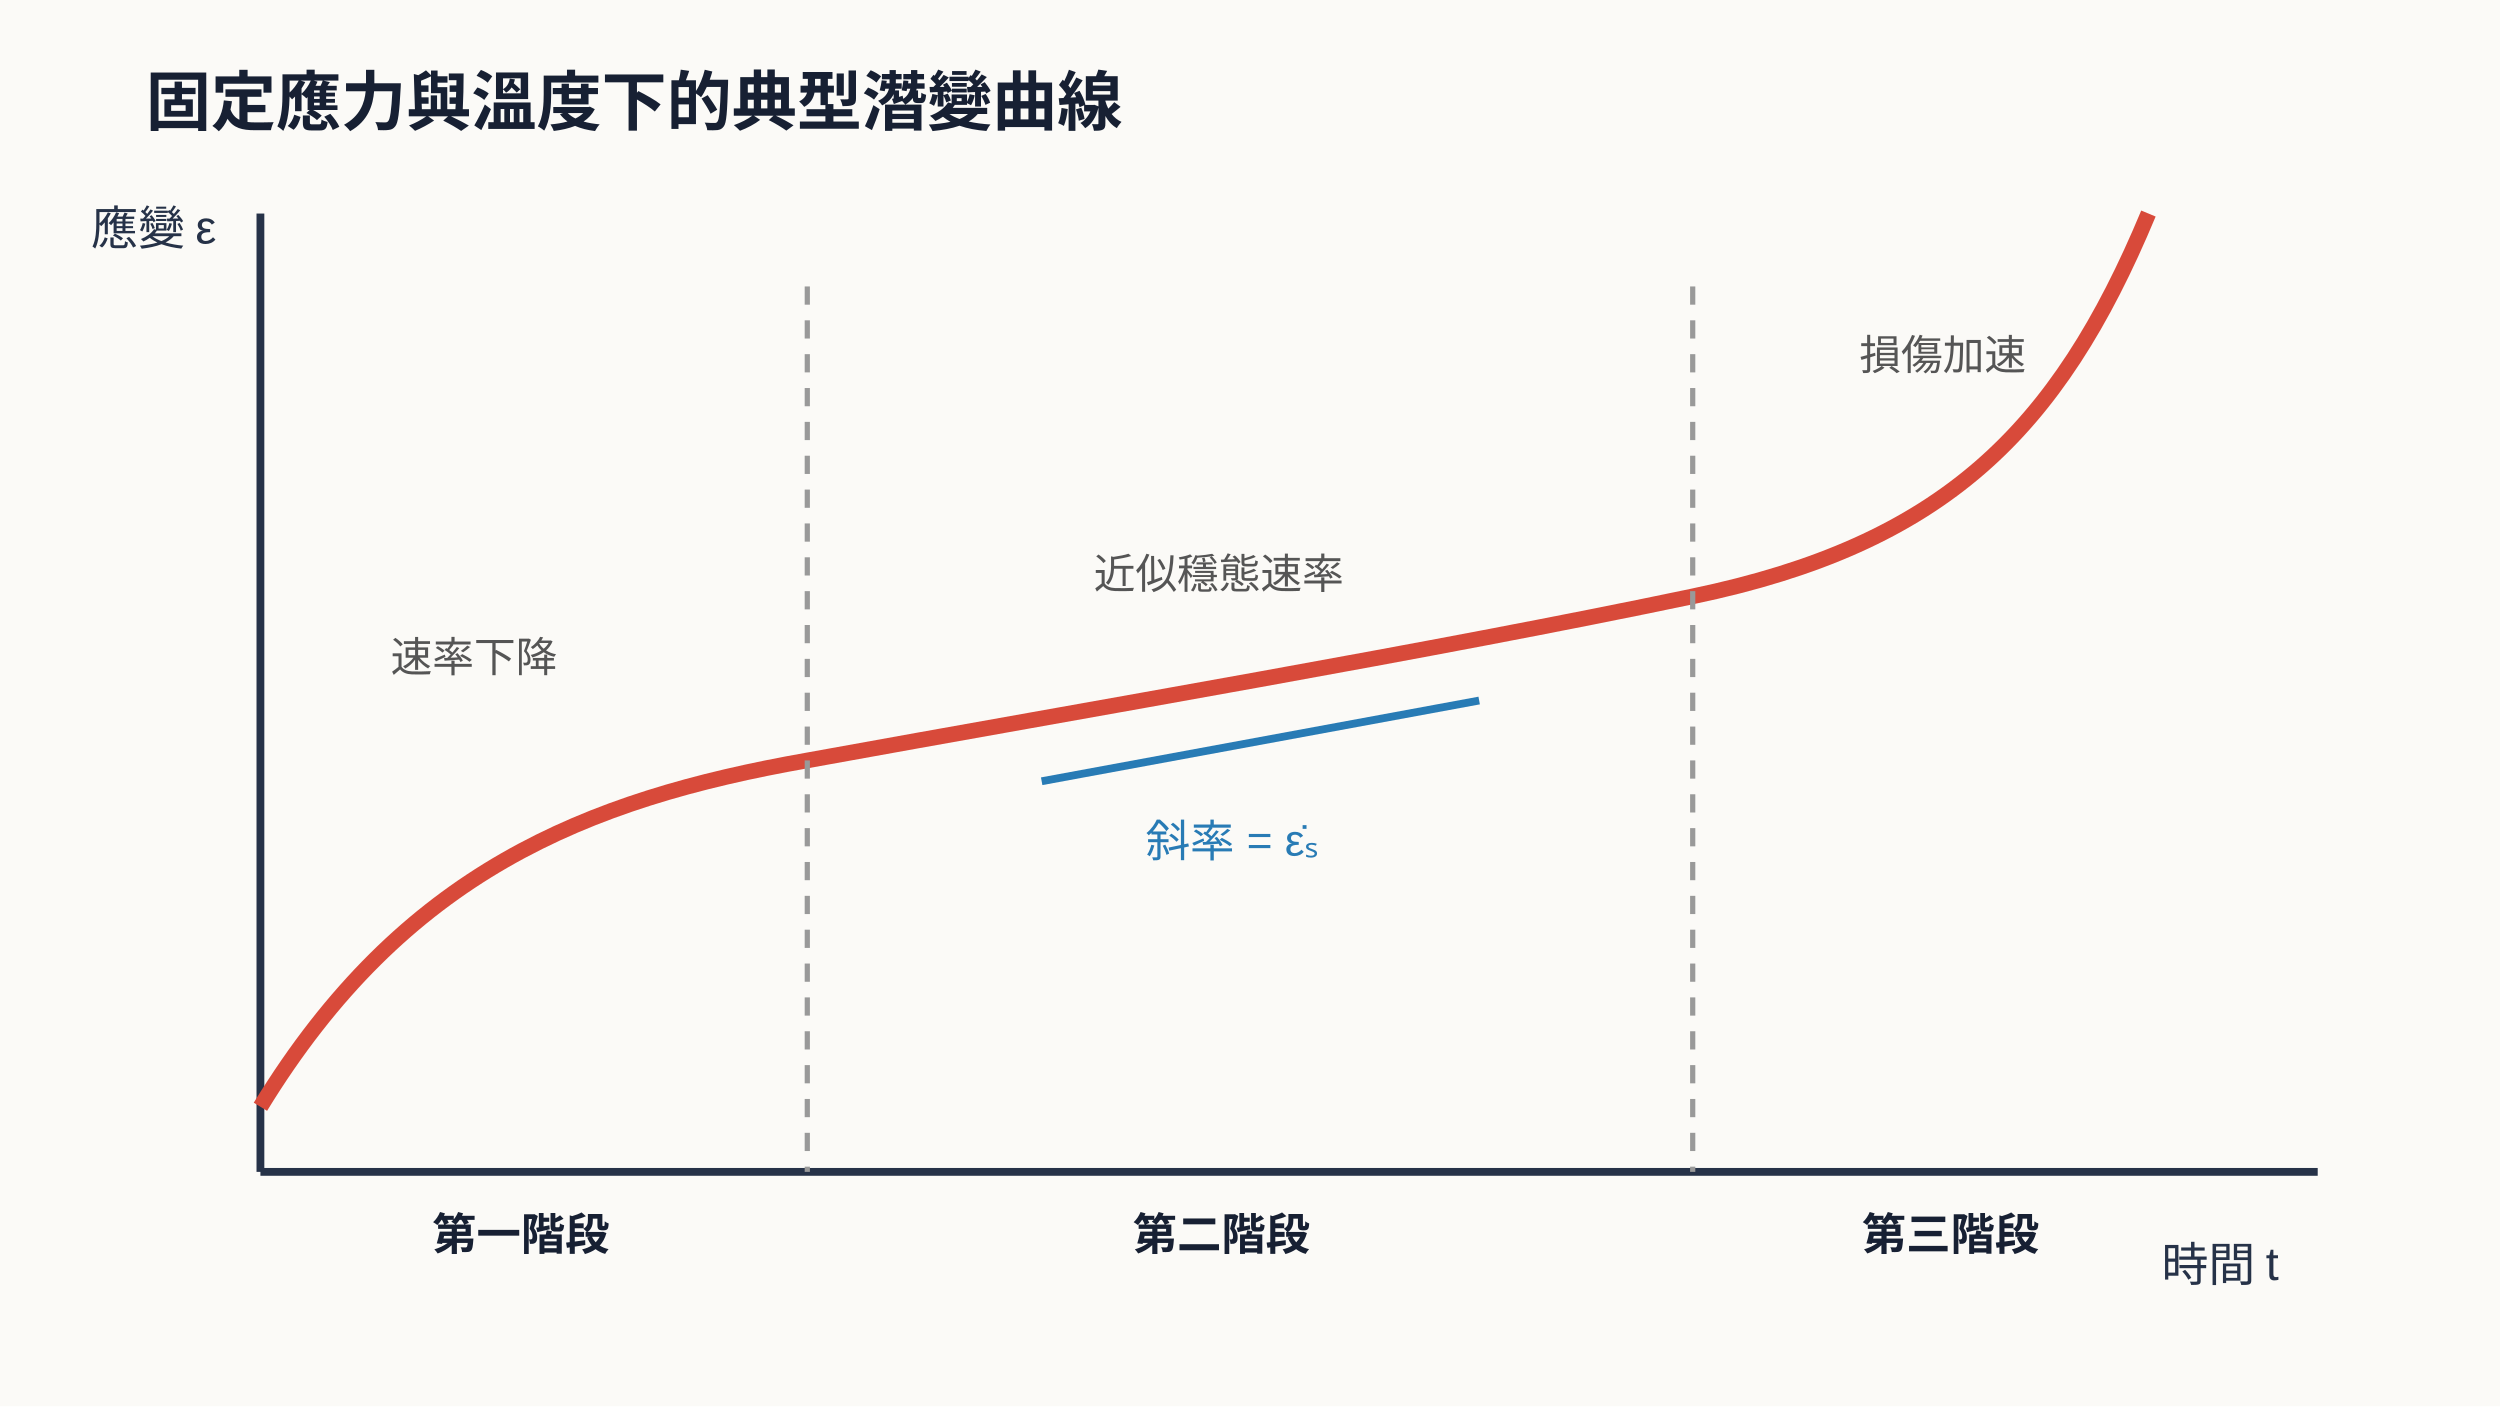
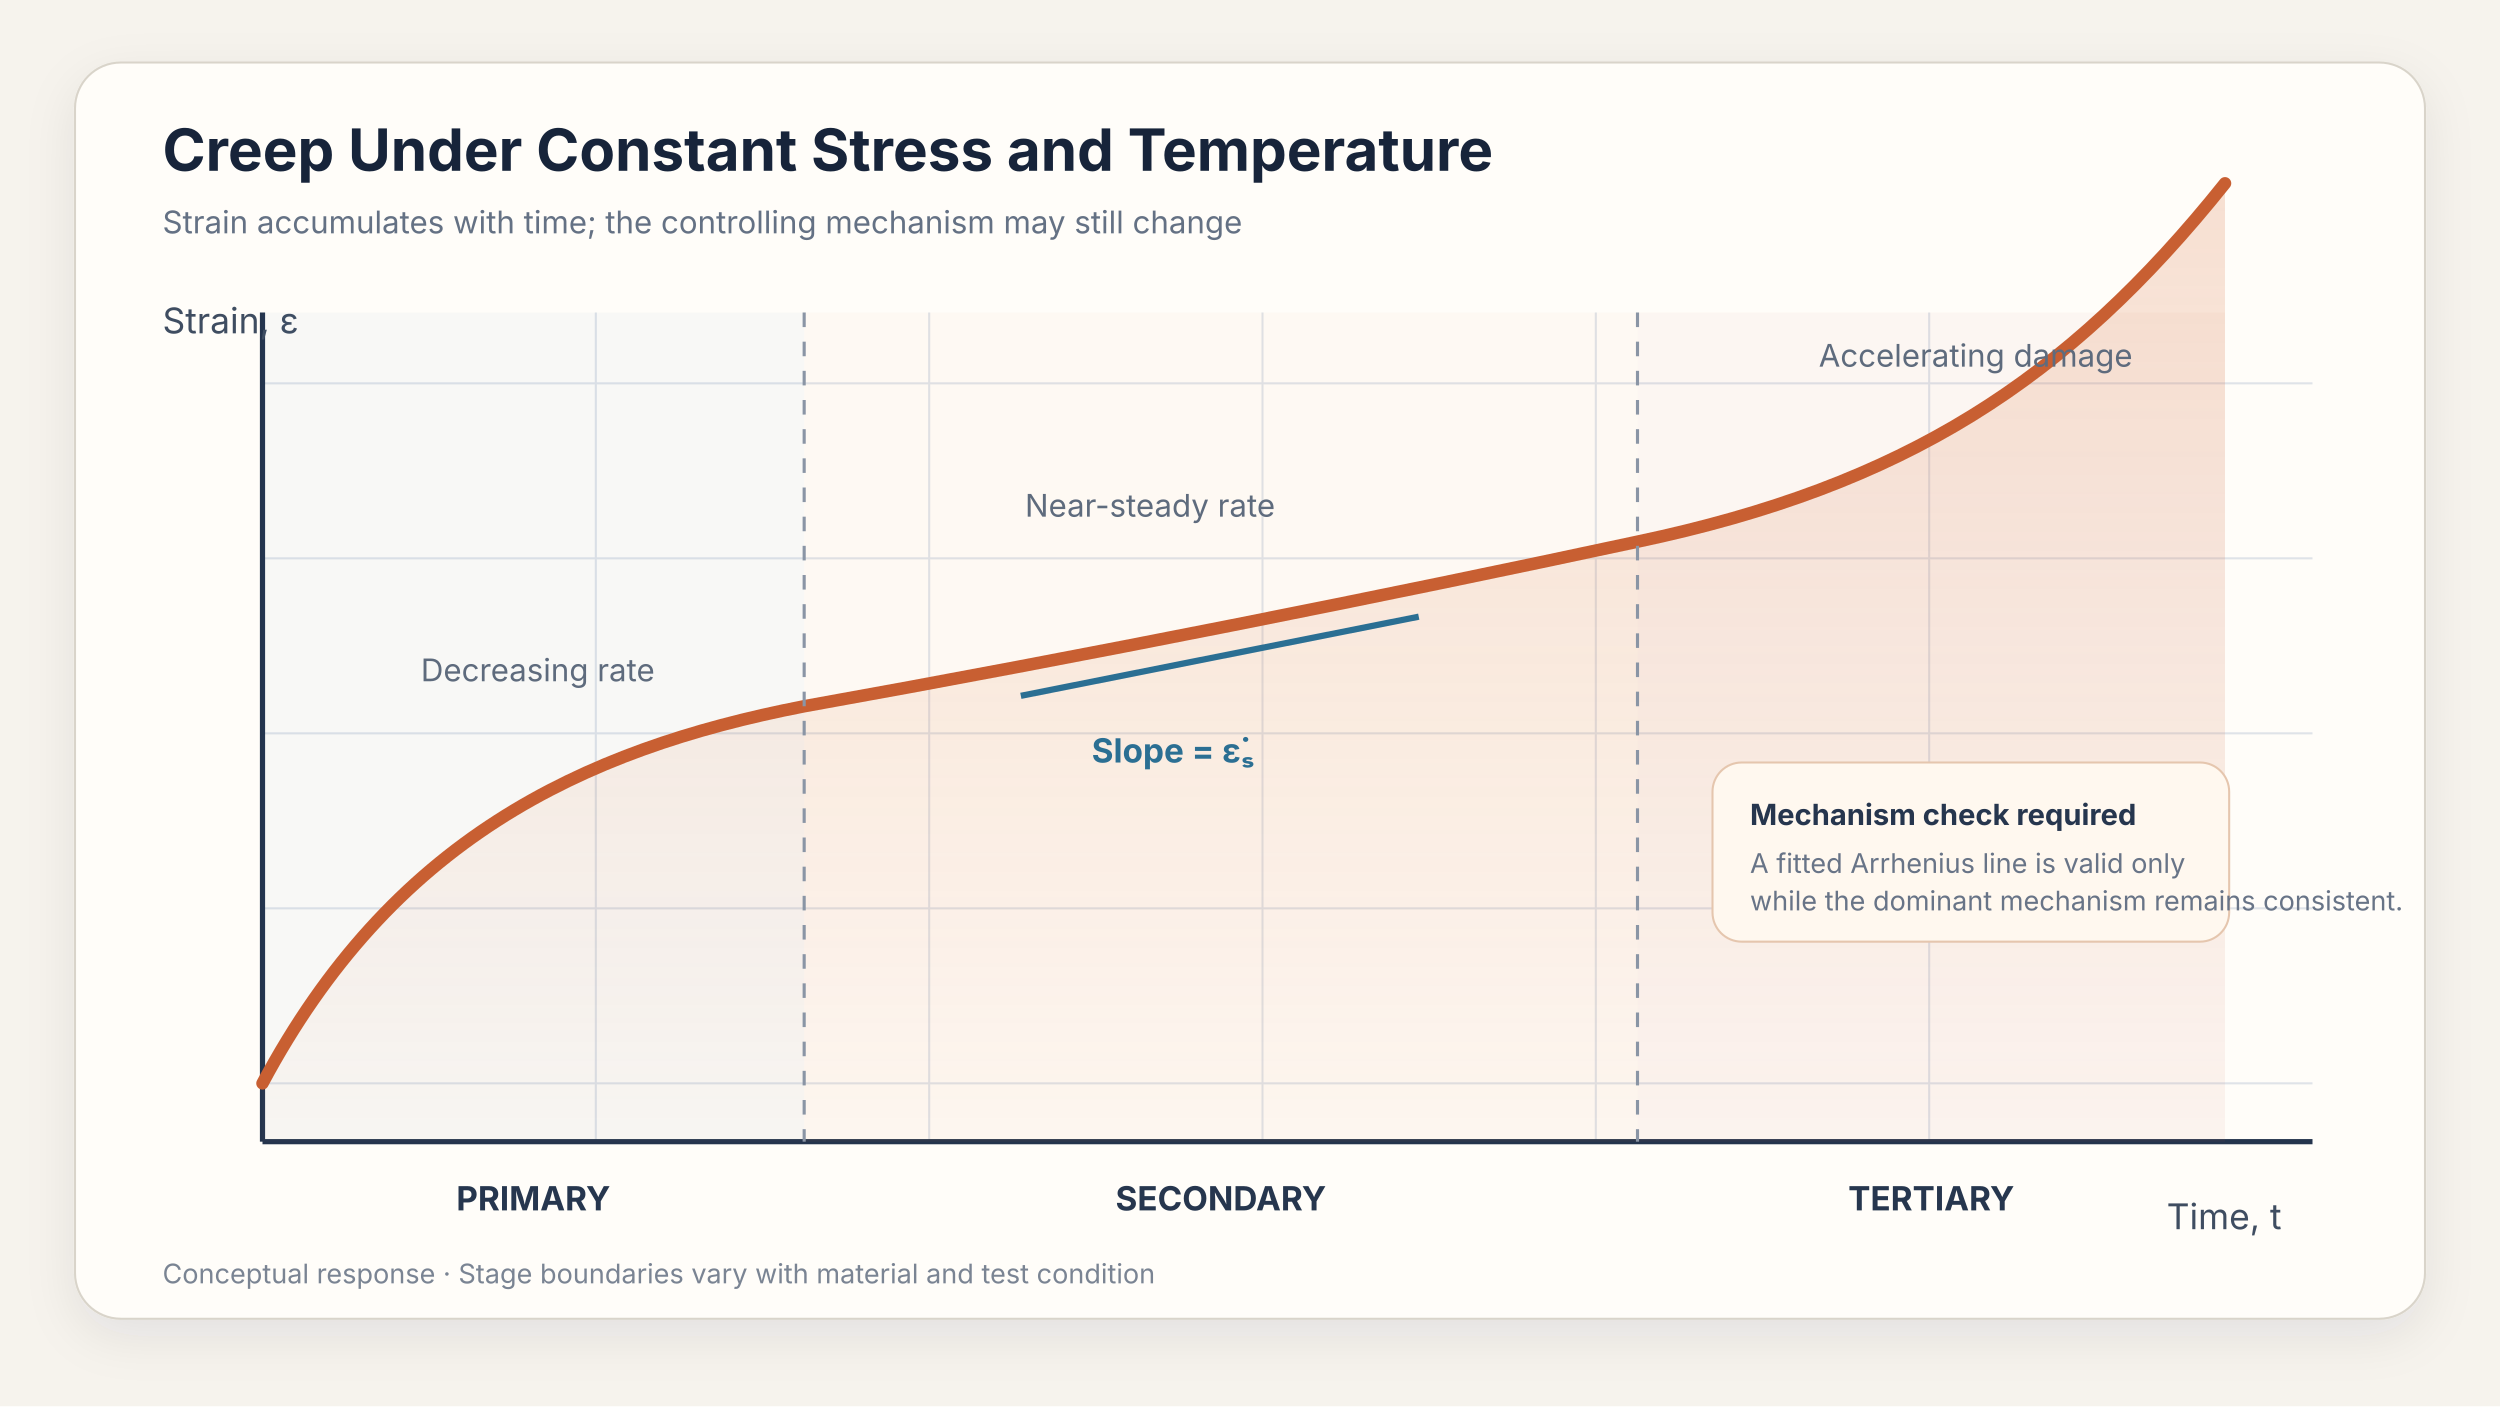
- <svg xmlns="http://www.w3.org/2000/svg" width="960" height="540" viewBox="0 0 960 540">
-   <rect width="960" height="540" fill="#fbfaf7" />
-   <text x="56" y="48" font-family="Arial, sans-serif" font-size="25" font-weight="700" fill="#172033">固定應力與溫度下的典型潛變曲線</text>
-   <line x1="100" y1="450" x2="890" y2="450" stroke="#263248" stroke-width="3" />
-   <line x1="100" y1="450" x2="100" y2="82" stroke="#263248" stroke-width="3" />
-   <text x="830" y="492" font-family="Arial, sans-serif" font-size="18" fill="#263248">時間 t</text>
-   <text x="35" y="94" font-family="Arial, sans-serif" font-size="18" fill="#263248">應變 ε</text>
-   <path d="M100 425 C155 335 225 307 310 292 C420 272 550 250 650 229 C746 209 790 166 825 82" fill="none" stroke="#d84a3a" stroke-width="6" />
-   <line x1="310" y1="110" x2="310" y2="450" stroke="#999" stroke-width="2" stroke-dasharray="7 6" />
-   <line x1="650" y1="110" x2="650" y2="450" stroke="#999" stroke-width="2" stroke-dasharray="7 6" />
-   <text x="166" y="480" font-family="Arial, sans-serif" font-size="17" font-weight="700" fill="#172033">第一階段</text>
-   <text x="435" y="480" font-family="Arial, sans-serif" font-size="17" font-weight="700" fill="#172033">第二階段</text>
-   <text x="715" y="480" font-family="Arial, sans-serif" font-size="17" font-weight="700" fill="#172033">第三階段</text>
-   <text x="150" y="258" font-family="Arial, sans-serif" font-size="16" fill="#555">速率下降</text>
-   <text x="420" y="226" font-family="Arial, sans-serif" font-size="16" fill="#555">近似穩態速率</text>
-   <text x="714" y="142" font-family="Arial, sans-serif" font-size="16" fill="#555">損傷加速</text>
-   <line x1="400" y1="300" x2="568" y2="269" stroke="#287bb5" stroke-width="3" />
-   <text x="440" y="329" font-family="Arial, sans-serif" font-size="17" fill="#287bb5">斜率 = ε̇ₛ</text>
+ <svg xmlns="http://www.w3.org/2000/svg" width="1200" height="675" viewBox="0 0 1200 675" role="img" aria-labelledby="title desc">
+   <defs>
+     <linearGradient id="creepArea" x1="0" y1="0" x2="0" y2="1">
+       <stop offset="0" stop-color="#d97745" stop-opacity=".22" />
+       <stop offset="1" stop-color="#d97745" stop-opacity=".02" />
+     </linearGradient>
+     <filter id="shadow" x="-20%" y="-20%" width="140%" height="140%">
+       <feDropShadow dx="0" dy="8" stdDeviation="12" flood-color="#132238" flood-opacity=".08" />
+     </filter>
+   </defs>
+   <rect width="1200" height="675" fill="#f6f3ed" />
+   <rect x="36" y="30" width="1128" height="603" rx="22" fill="#fffdf9" stroke="#d9d4ca" filter="url(#shadow)" />
+   <text x="78" y="82" font-family="Inter, Arial, sans-serif" font-size="28" font-weight="700" fill="#17243a">Creep Under Constant Stress and Temperature</text>
+   <text x="78" y="112" font-family="Inter, Arial, sans-serif" font-size="15" fill="#647184">Strain accumulates with time; the controlling mechanism may still change</text>
+   <g stroke="#dfe3e8">
+     <path d="M126 184H1110 M126 268H1110 M126 352H1110 M126 436H1110 M126 520H1110" />
+     <path d="M286 150V548 M446 150V548 M606 150V548 M766 150V548 M926 150V548" />
+   </g>
+   <path d="M126 548H1110 M126 548V150" stroke="#24344d" stroke-width="2.5" />
+   <text x="1040" y="590" font-family="Inter, Arial, sans-serif" font-size="17" fill="#3f4d61">Time, t</text>
+   <text x="78" y="160" font-family="Inter, Arial, sans-serif" font-size="17" fill="#3f4d61">Strain, ε</text>
+   <rect x="126" y="150" width="260" height="398" fill="#2b6f93" opacity=".035" />
+   <rect x="386" y="150" width="400" height="398" fill="#d97745" opacity=".035" />
+   <rect x="786" y="150" width="282" height="398" fill="#b54e42" opacity=".04" />
+   <path d="M126 520 C188 404 278 360 386 339 C520 315 665 286 786 260 C914 233 992 183 1068 88 L1068 548H126Z" fill="url(#creepArea)" />
+   <path d="M126 520 C188 404 278 360 386 339 C520 315 665 286 786 260 C914 233 992 183 1068 88" fill="none" stroke="#c85f32" stroke-width="6" stroke-linecap="round" />
+   <path d="M386 150V548 M786 150V548" stroke="#8a95a5" stroke-width="1.5" stroke-dasharray="7 7" />
+   <text x="256" y="581" text-anchor="middle" font-family="Inter, Arial, sans-serif" font-size="16" font-weight="700" fill="#26364e">PRIMARY</text>
+   <text x="586" y="581" text-anchor="middle" font-family="Inter, Arial, sans-serif" font-size="16" font-weight="700" fill="#26364e">SECONDARY</text>
+   <text x="927" y="581" text-anchor="middle" font-family="Inter, Arial, sans-serif" font-size="16" font-weight="700" fill="#26364e">TERTIARY</text>
+   <text x="202" y="327" font-family="Inter, Arial, sans-serif" font-size="15" fill="#5e6b7d">Decreasing rate</text>
+   <text x="492" y="248" font-family="Inter, Arial, sans-serif" font-size="15" fill="#5e6b7d">Near-steady rate</text>
+   <text x="873" y="176" font-family="Inter, Arial, sans-serif" font-size="15" fill="#5e6b7d">Accelerating damage</text>
+   <path d="M490 334L681 296" stroke="#2b6f93" stroke-width="3" />
+   <text x="524" y="366" font-family="Inter, Arial, sans-serif" font-size="16" font-weight="700" fill="#2b6f93">Slope = ε̇ₛ</text>
+   <g transform="translate(822 366)">
+     <rect width="248" height="86" rx="14" fill="#fff8ef" stroke="#e5c6ae" />
+     <text x="18" y="30" font-family="Inter, Arial, sans-serif" font-size="14" font-weight="700" fill="#26364e">Mechanism check required</text>
+     <text x="18" y="53" font-family="Inter, Arial, sans-serif" font-size="13" fill="#687487">A fitted Arrhenius line is valid only</text>
+     <text x="18" y="71" font-family="Inter, Arial, sans-serif" font-size="13" fill="#687487">while the dominant mechanism remains consistent.</text>
+   </g>
+   <text x="78" y="616" font-family="Inter, Arial, sans-serif" font-size="13" fill="#7a8493">Conceptual response · Stage boundaries vary with material and test condition</text>
</svg>
